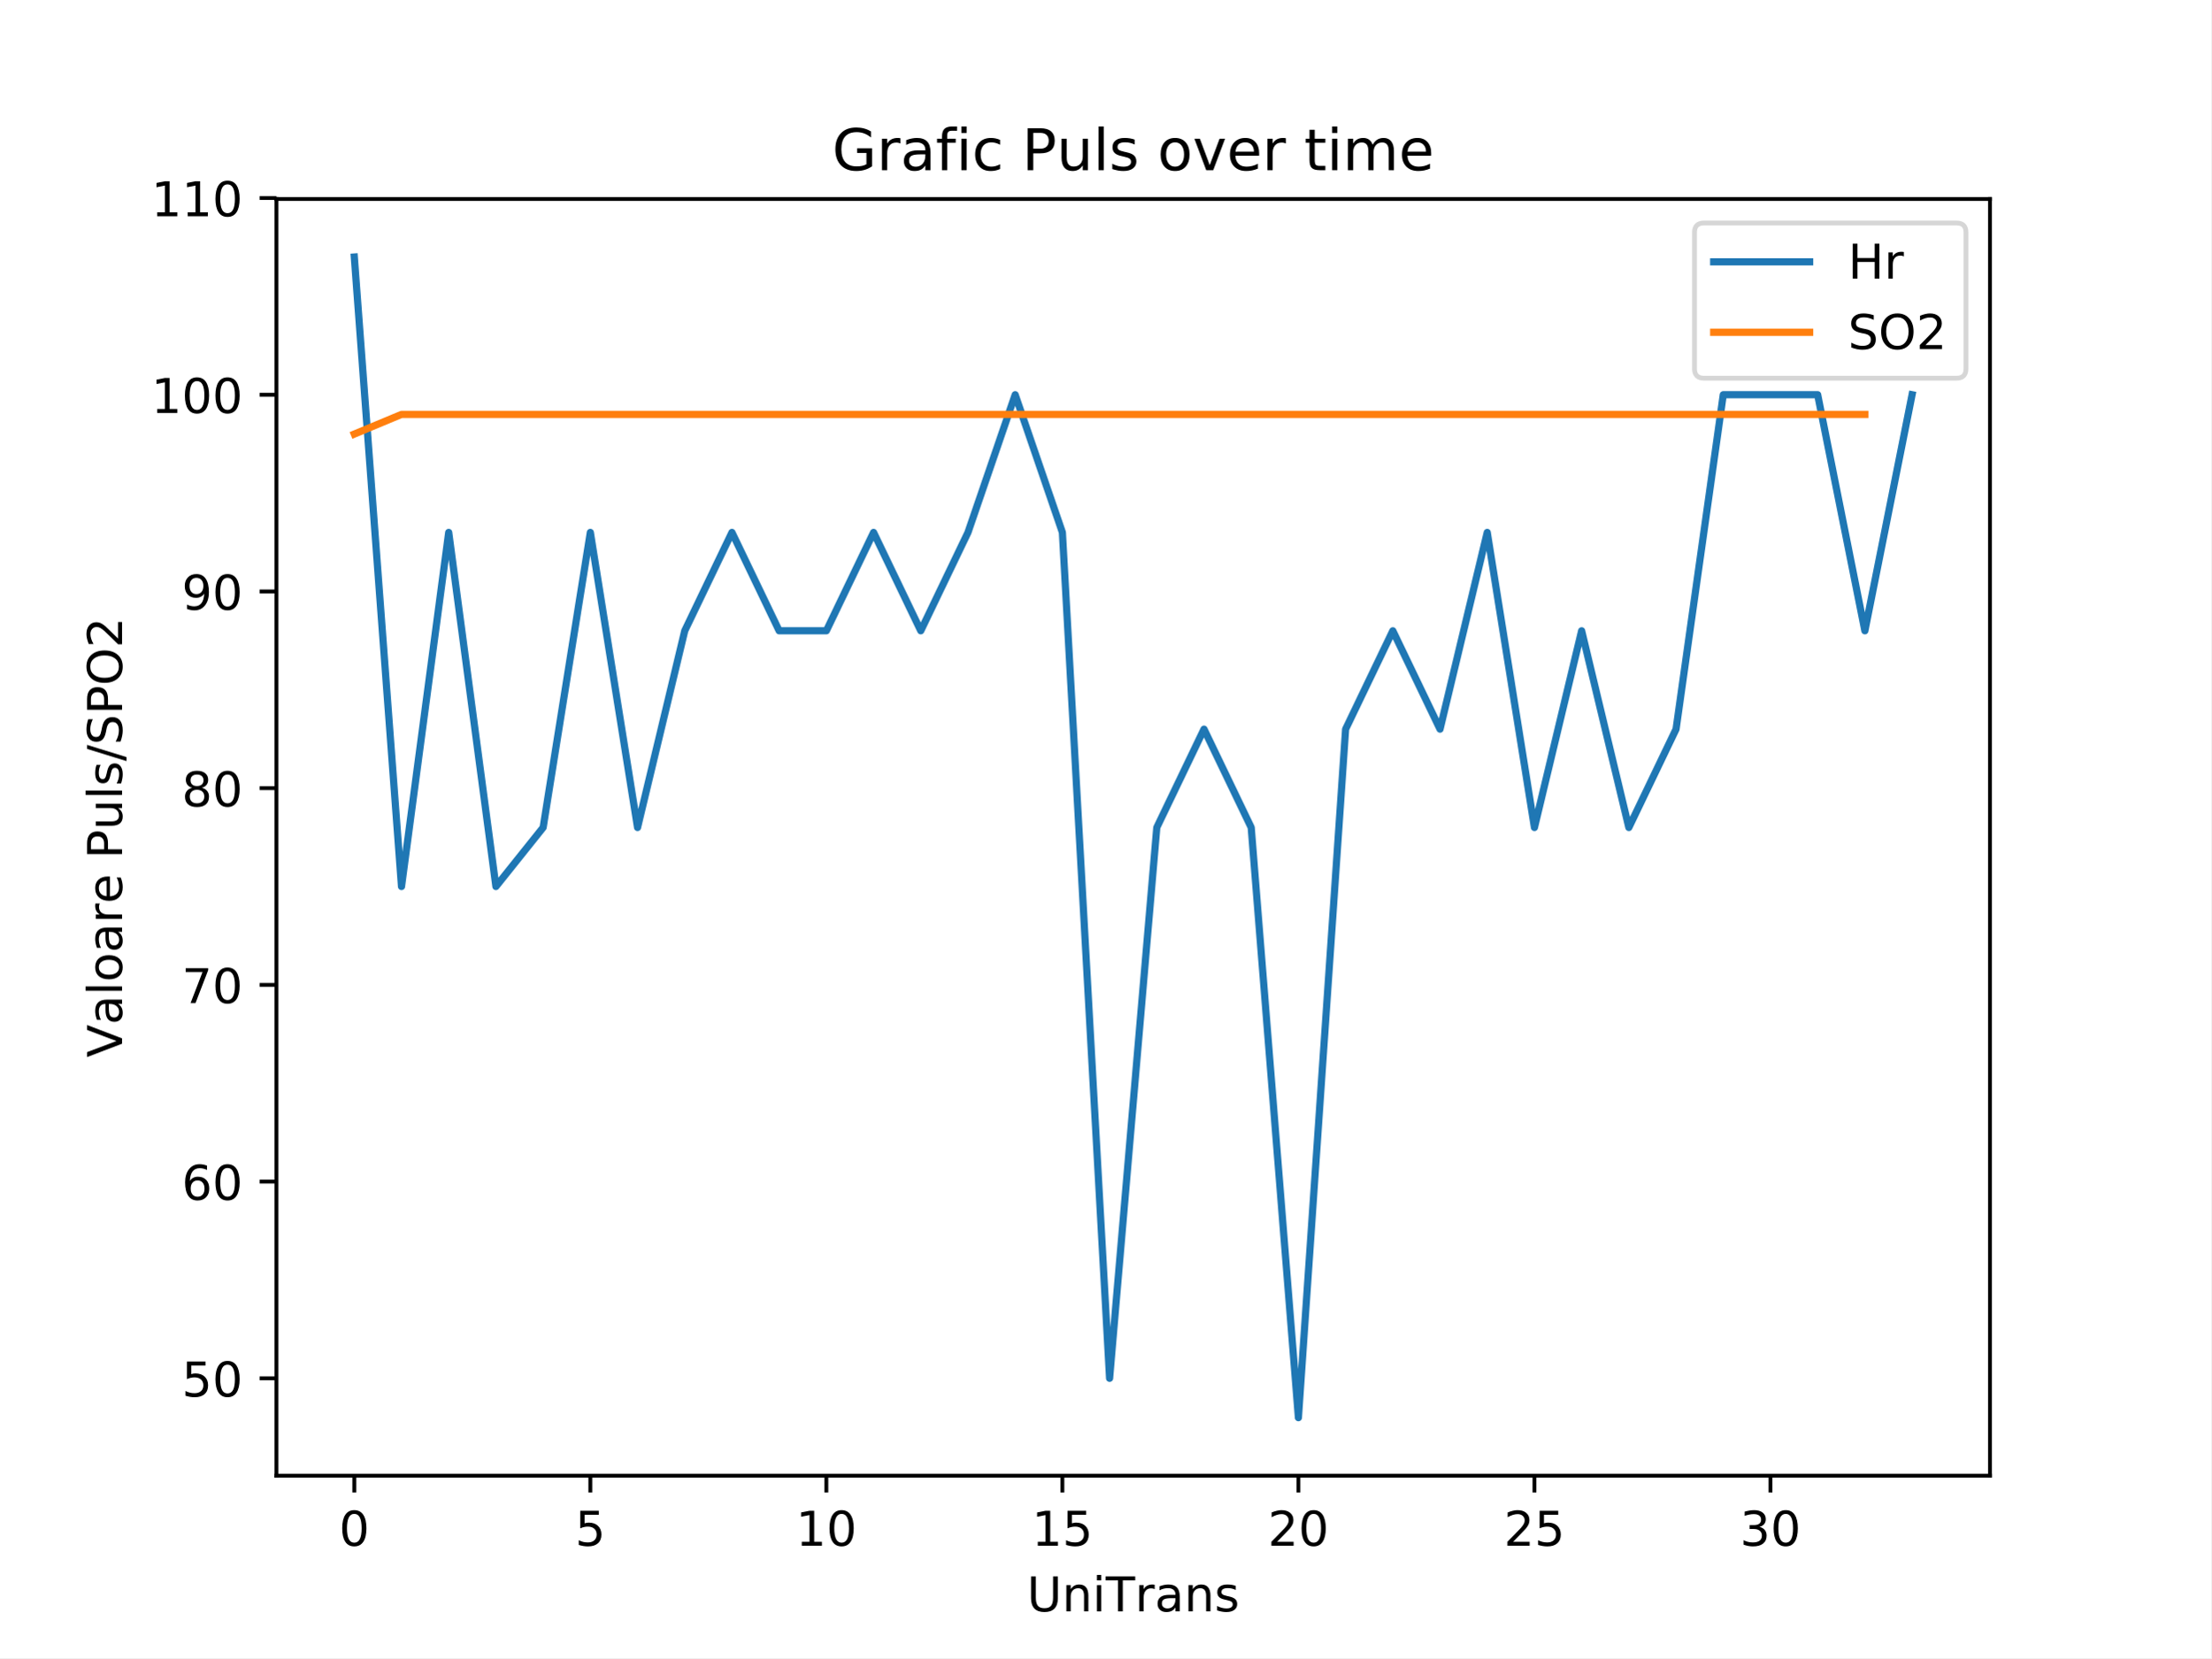
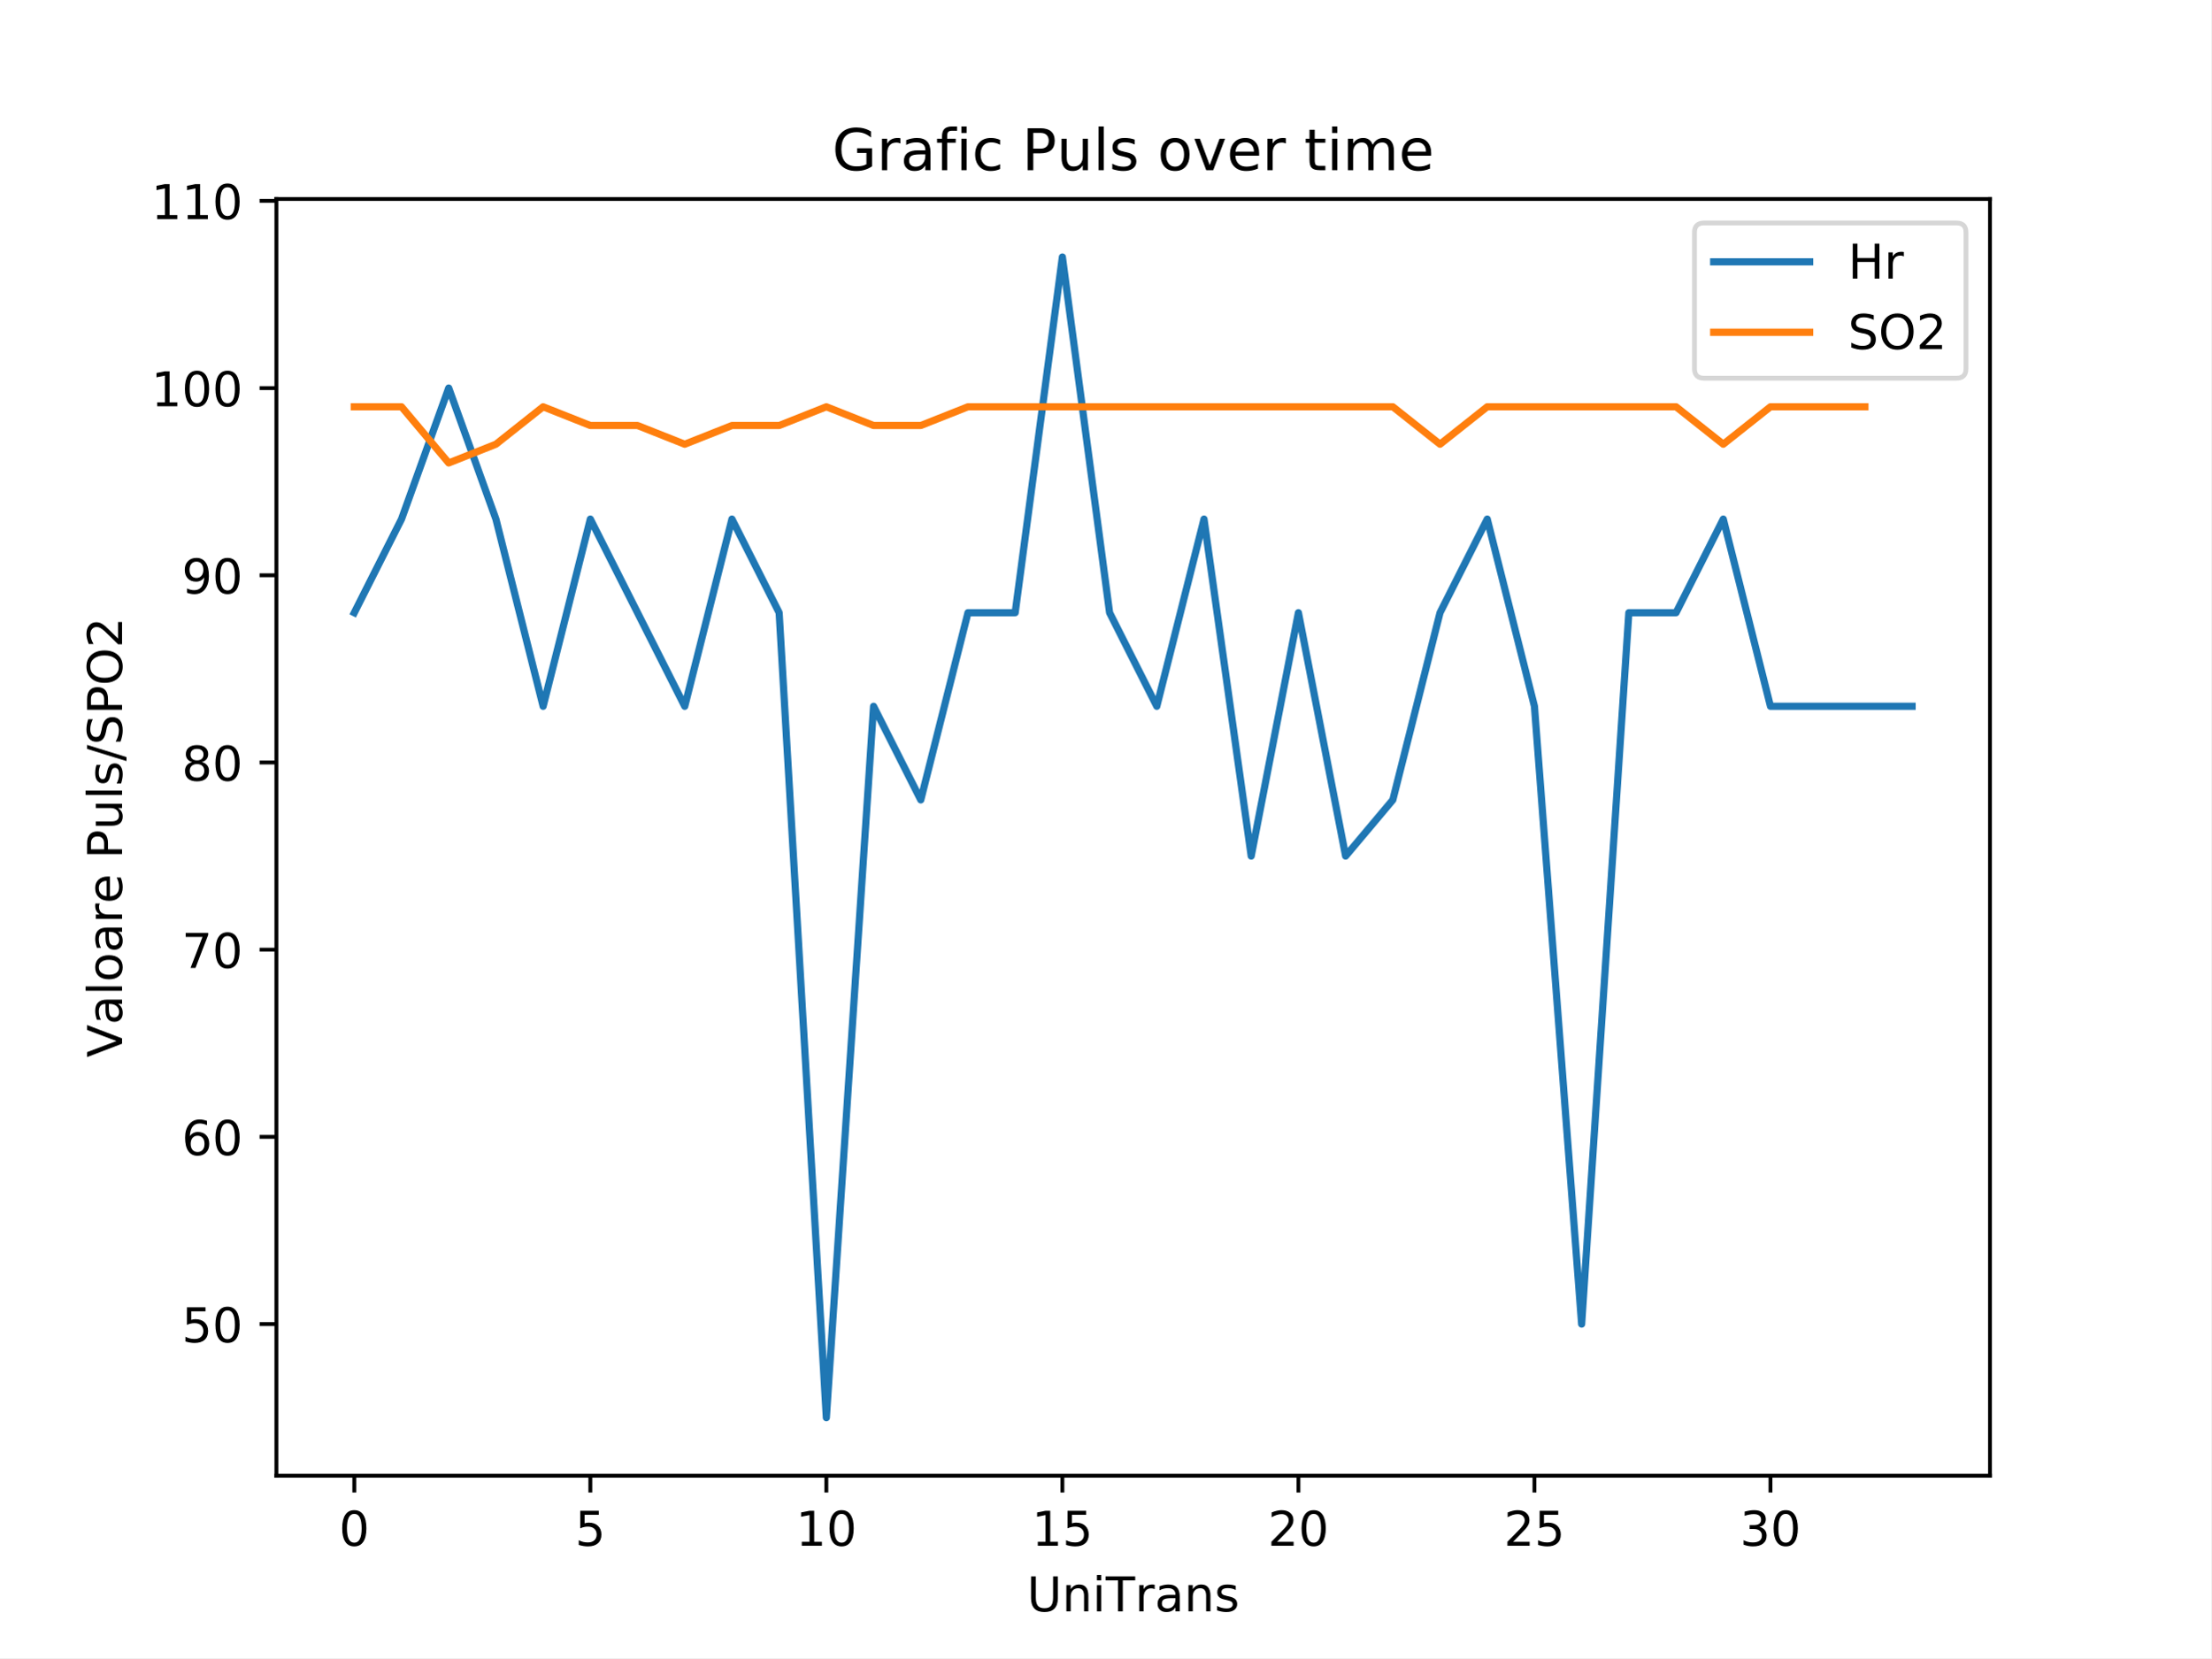
<svg xmlns="http://www.w3.org/2000/svg" xmlns:xlink="http://www.w3.org/1999/xlink" height="345.6pt" version="1.1" viewBox="0 0 460.8 345.6" width="460.8pt">
  <defs>
    <style type="text/css">
*{stroke-linecap:butt;stroke-linejoin:round;}
  </style>
  </defs>
  <g id="figure_1">
    <g id="patch_1">
      <path d="M 0 345.6  L 460.8 345.6  L 460.8 0  L 0 0  z " style="fill:#ffffff;" />
    </g>
    <g id="axes_1">
      <g id="patch_2">
        <path d="M 57.6 307.584  L 414.72 307.584  L 414.72 41.472  L 57.6 41.472  z " style="fill:#ffffff;" />
      </g>
      <g id="matplotlib.axis_1">
        <g id="xtick_1">
          <g id="line2d_1">
            <defs>
-               <path d="M 0 0  L 0 3.5  " id="me6a7bbd510" style="stroke:#000000;stroke-width:0.8;" />
-             </defs>
-             <g>
-               <use style="stroke:#000000;stroke-width:0.8;" x="73.833" xlink:href="#me6a7bbd510" y="307.584" />
+               <path d="M 0 0  L 0 3.5  " id="m666c1e8dfa" style="stroke:#000000;stroke-width:0.8;" />
+             </defs>
+             <g>
+               <use style="stroke:#000000;stroke-width:0.8;" x="73.833" xlink:href="#m666c1e8dfa" y="307.584" />
            </g>
          </g>
          <g id="text_1">
            <defs>
              <path d="M 31.781 66.406  Q 24.172 66.406 20.328 58.906  Q 16.5 51.422 16.5 36.375  Q 16.5 21.391 20.328 13.891  Q 24.172 6.391 31.781 6.391  Q 39.453 6.391 43.281 13.891  Q 47.125 21.391 47.125 36.375  Q 47.125 51.422 43.281 58.906  Q 39.453 66.406 31.781 66.406  z M 31.781 74.219  Q 44.047 74.219 50.516 64.516  Q 56.984 54.828 56.984 36.375  Q 56.984 17.969 50.516 8.266  Q 44.047 -1.422 31.781 -1.422  Q 19.531 -1.422 13.062 8.266  Q 6.594 17.969 6.594 36.375  Q 6.594 54.828 13.062 64.516  Q 19.531 74.219 31.781 74.219  z " id="DejaVuSans-48" />
            </defs>
            <g transform="translate(70.65148 322.1824)scale(0.1 -0.1)">
              <use xlink:href="#DejaVuSans-48" />
            </g>
          </g>
        </g>
        <g id="xtick_2">
          <g id="line2d_2">
            <g>
-               <use style="stroke:#000000;stroke-width:0.8;" x="123.023" xlink:href="#me6a7bbd510" y="307.584" />
+               <use style="stroke:#000000;stroke-width:0.8;" x="123.023" xlink:href="#m666c1e8dfa" y="307.584" />
            </g>
          </g>
          <g id="text_2">
            <defs>
              <path d="M 10.797 72.906  L 49.516 72.906  L 49.516 64.594  L 19.828 64.594  L 19.828 46.734  Q 21.969 47.469 24.109 47.828  Q 26.266 48.188 28.422 48.188  Q 40.625 48.188 47.75 41.5  Q 54.891 34.812 54.891 23.391  Q 54.891 11.625 47.562 5.094  Q 40.234 -1.422 26.906 -1.422  Q 22.312 -1.422 17.547 -0.641  Q 12.797 0.141 7.719 1.703  L 7.719 11.625  Q 12.109 9.234 16.797 8.062  Q 21.484 6.891 26.703 6.891  Q 35.156 6.891 40.078 11.328  Q 45.016 15.766 45.016 23.391  Q 45.016 31 40.078 35.438  Q 35.156 39.891 26.703 39.891  Q 22.75 39.891 18.812 39.016  Q 14.891 38.141 10.797 36.281  z " id="DejaVuSans-53" />
            </defs>
            <g transform="translate(119.8416 322.1824)scale(0.1 -0.1)">
              <use xlink:href="#DejaVuSans-53" />
            </g>
          </g>
        </g>
        <g id="xtick_3">
          <g id="line2d_3">
            <g>
-               <use style="stroke:#000000;stroke-width:0.8;" x="172.213" xlink:href="#me6a7bbd510" y="307.584" />
+               <use style="stroke:#000000;stroke-width:0.8;" x="172.213" xlink:href="#m666c1e8dfa" y="307.584" />
            </g>
          </g>
          <g id="text_3">
            <defs>
              <path d="M 12.406 8.297  L 28.516 8.297  L 28.516 63.922  L 10.984 60.406  L 10.984 69.391  L 28.422 72.906  L 38.281 72.906  L 38.281 8.297  L 54.391 8.297  L 54.391 0  L 12.406 0  z " id="DejaVuSans-49" />
            </defs>
            <g transform="translate(165.8504 322.1824)scale(0.1 -0.1)">
              <use xlink:href="#DejaVuSans-49" />
              <use x="63.623" xlink:href="#DejaVuSans-48" />
            </g>
          </g>
        </g>
        <g id="xtick_4">
          <g id="line2d_4">
            <g>
-               <use style="stroke:#000000;stroke-width:0.8;" x="221.403" xlink:href="#me6a7bbd510" y="307.584" />
+               <use style="stroke:#000000;stroke-width:0.8;" x="221.403" xlink:href="#m666c1e8dfa" y="307.584" />
            </g>
          </g>
          <g id="text_4">
            <g transform="translate(215.0405 322.1824)scale(0.1 -0.1)">
              <use xlink:href="#DejaVuSans-49" />
              <use x="63.623" xlink:href="#DejaVuSans-53" />
            </g>
          </g>
        </g>
        <g id="xtick_5">
          <g id="line2d_5">
            <g>
-               <use style="stroke:#000000;stroke-width:0.8;" x="270.593" xlink:href="#me6a7bbd510" y="307.584" />
+               <use style="stroke:#000000;stroke-width:0.8;" x="270.593" xlink:href="#m666c1e8dfa" y="307.584" />
            </g>
          </g>
          <g id="text_5">
            <defs>
              <path d="M 19.188 8.297  L 53.609 8.297  L 53.609 0  L 7.328 0  L 7.328 8.297  Q 12.938 14.109 22.625 23.891  Q 32.328 33.688 34.812 36.531  Q 39.547 41.844 41.422 45.531  Q 43.312 49.219 43.312 52.781  Q 43.312 58.594 39.234 62.25  Q 35.156 65.922 28.609 65.922  Q 23.969 65.922 18.812 64.312  Q 13.672 62.703 7.812 59.422  L 7.812 69.391  Q 13.766 71.781 18.938 73  Q 24.125 74.219 28.422 74.219  Q 39.75 74.219 46.484 68.547  Q 53.219 62.891 53.219 53.422  Q 53.219 48.922 51.531 44.891  Q 49.859 40.875 45.406 35.406  Q 44.188 33.984 37.641 27.219  Q 31.109 20.453 19.188 8.297  z " id="DejaVuSans-50" />
            </defs>
            <g transform="translate(264.2306 322.1824)scale(0.1 -0.1)">
              <use xlink:href="#DejaVuSans-50" />
              <use x="63.623" xlink:href="#DejaVuSans-48" />
            </g>
          </g>
        </g>
        <g id="xtick_6">
          <g id="line2d_6">
            <g>
-               <use style="stroke:#000000;stroke-width:0.8;" x="319.783" xlink:href="#me6a7bbd510" y="307.584" />
+               <use style="stroke:#000000;stroke-width:0.8;" x="319.783" xlink:href="#m666c1e8dfa" y="307.584" />
            </g>
          </g>
          <g id="text_6">
            <g transform="translate(313.4206 322.1824)scale(0.1 -0.1)">
              <use xlink:href="#DejaVuSans-50" />
              <use x="63.623" xlink:href="#DejaVuSans-53" />
            </g>
          </g>
        </g>
        <g id="xtick_7">
          <g id="line2d_7">
            <g>
-               <use style="stroke:#000000;stroke-width:0.8;" x="368.973" xlink:href="#me6a7bbd510" y="307.584" />
+               <use style="stroke:#000000;stroke-width:0.8;" x="368.973" xlink:href="#m666c1e8dfa" y="307.584" />
            </g>
          </g>
          <g id="text_7">
            <defs>
              <path d="M 40.578 39.312  Q 47.656 37.797 51.625 33  Q 55.609 28.219 55.609 21.188  Q 55.609 10.406 48.188 4.484  Q 40.766 -1.422 27.094 -1.422  Q 22.516 -1.422 17.656 -0.516  Q 12.797 0.391 7.625 2.203  L 7.625 11.719  Q 11.719 9.328 16.594 8.109  Q 21.484 6.891 26.812 6.891  Q 36.078 6.891 40.938 10.547  Q 45.797 14.203 45.797 21.188  Q 45.797 27.641 41.281 31.266  Q 36.766 34.906 28.719 34.906  L 20.219 34.906  L 20.219 43.016  L 29.109 43.016  Q 36.375 43.016 40.234 45.922  Q 44.094 48.828 44.094 54.297  Q 44.094 59.906 40.109 62.906  Q 36.141 65.922 28.719 65.922  Q 24.656 65.922 20.016 65.031  Q 15.375 64.156 9.812 62.312  L 9.812 71.094  Q 15.438 72.656 20.344 73.438  Q 25.25 74.219 29.594 74.219  Q 40.828 74.219 47.359 69.109  Q 53.906 64.016 53.906 55.328  Q 53.906 49.266 50.438 45.094  Q 46.969 40.922 40.578 39.312  z " id="DejaVuSans-51" />
            </defs>
            <g transform="translate(362.6107 322.1824)scale(0.1 -0.1)">
              <use xlink:href="#DejaVuSans-51" />
              <use x="63.623" xlink:href="#DejaVuSans-48" />
            </g>
          </g>
        </g>
        <g id="text_8">
          <defs>
            <path d="M 8.688 72.906  L 18.609 72.906  L 18.609 28.609  Q 18.609 16.891 22.844 11.734  Q 27.094 6.594 36.625 6.594  Q 46.094 6.594 50.344 11.734  Q 54.594 16.891 54.594 28.609  L 54.594 72.906  L 64.5 72.906  L 64.5 27.391  Q 64.5 13.141 57.438 5.859  Q 50.391 -1.422 36.625 -1.422  Q 22.797 -1.422 15.734 5.859  Q 8.688 13.141 8.688 27.391  z " id="DejaVuSans-85" />
            <path d="M 54.891 33.016  L 54.891 0  L 45.906 0  L 45.906 32.719  Q 45.906 40.484 42.875 44.328  Q 39.844 48.188 33.797 48.188  Q 26.516 48.188 22.312 43.547  Q 18.109 38.922 18.109 30.906  L 18.109 0  L 9.078 0  L 9.078 54.688  L 18.109 54.688  L 18.109 46.188  Q 21.344 51.125 25.703 53.562  Q 30.078 56 35.797 56  Q 45.219 56 50.047 50.172  Q 54.891 44.344 54.891 33.016  z " id="DejaVuSans-110" />
            <path d="M 9.422 54.688  L 18.406 54.688  L 18.406 0  L 9.422 0  z M 9.422 75.984  L 18.406 75.984  L 18.406 64.594  L 9.422 64.594  z " id="DejaVuSans-105" />
            <path d="M -0.297 72.906  L 61.375 72.906  L 61.375 64.594  L 35.5 64.594  L 35.5 0  L 25.594 0  L 25.594 64.594  L -0.297 64.594  z " id="DejaVuSans-84" />
            <path d="M 41.109 46.297  Q 39.594 47.172 37.812 47.578  Q 36.031 48 33.891 48  Q 26.266 48 22.188 43.047  Q 18.109 38.094 18.109 28.812  L 18.109 0  L 9.078 0  L 9.078 54.688  L 18.109 54.688  L 18.109 46.188  Q 20.953 51.172 25.484 53.578  Q 30.031 56 36.531 56  Q 37.453 56 38.578 55.875  Q 39.703 55.766 41.062 55.516  z " id="DejaVuSans-114" />
            <path d="M 34.281 27.484  Q 23.391 27.484 19.188 25  Q 14.984 22.516 14.984 16.5  Q 14.984 11.719 18.141 8.906  Q 21.297 6.109 26.703 6.109  Q 34.188 6.109 38.703 11.406  Q 43.219 16.703 43.219 25.484  L 43.219 27.484  z M 52.203 31.203  L 52.203 0  L 43.219 0  L 43.219 8.297  Q 40.141 3.328 35.547 0.953  Q 30.953 -1.422 24.312 -1.422  Q 15.922 -1.422 10.953 3.297  Q 6 8.016 6 15.922  Q 6 25.141 12.172 29.828  Q 18.359 34.516 30.609 34.516  L 43.219 34.516  L 43.219 35.406  Q 43.219 41.609 39.141 45  Q 35.062 48.391 27.688 48.391  Q 23 48.391 18.547 47.266  Q 14.109 46.141 10.016 43.891  L 10.016 52.203  Q 14.938 54.109 19.578 55.047  Q 24.219 56 28.609 56  Q 40.484 56 46.344 49.844  Q 52.203 43.703 52.203 31.203  z " id="DejaVuSans-97" />
            <path d="M 44.281 53.078  L 44.281 44.578  Q 40.484 46.531 36.375 47.5  Q 32.281 48.484 27.875 48.484  Q 21.188 48.484 17.844 46.438  Q 14.5 44.391 14.5 40.281  Q 14.5 37.156 16.891 35.375  Q 19.281 33.594 26.516 31.984  L 29.594 31.297  Q 39.156 29.25 43.188 25.516  Q 47.219 21.781 47.219 15.094  Q 47.219 7.469 41.188 3.016  Q 35.156 -1.422 24.609 -1.422  Q 20.219 -1.422 15.453 -0.562  Q 10.688 0.297 5.422 2  L 5.422 11.281  Q 10.406 8.688 15.234 7.391  Q 20.062 6.109 24.812 6.109  Q 31.156 6.109 34.562 8.281  Q 37.984 10.453 37.984 14.406  Q 37.984 18.062 35.516 20.016  Q 33.062 21.969 24.703 23.781  L 21.578 24.516  Q 13.234 26.266 9.516 29.906  Q 5.812 33.547 5.812 39.891  Q 5.812 47.609 11.281 51.797  Q 16.75 56 26.812 56  Q 31.781 56 36.172 55.266  Q 40.578 54.547 44.281 53.078  z " id="DejaVuSans-115" />
          </defs>
          <g transform="translate(214.0069 335.8606)scale(0.1 -0.1)">
            <use xlink:href="#DejaVuSans-85" />
            <use x="73.193" xlink:href="#DejaVuSans-110" />
            <use x="136.572" xlink:href="#DejaVuSans-105" />
            <use x="164.355" xlink:href="#DejaVuSans-84" />
            <use x="225.221" xlink:href="#DejaVuSans-114" />
            <use x="266.334" xlink:href="#DejaVuSans-97" />
            <use x="327.613" xlink:href="#DejaVuSans-110" />
            <use x="390.992" xlink:href="#DejaVuSans-115" />
          </g>
        </g>
      </g>
      <g id="matplotlib.axis_2">
        <g id="ytick_1">
          <g id="line2d_8">
            <defs>
-               <path d="M 0 0  L -3.5 0  " id="mf48b2911ef" style="stroke:#000000;stroke-width:0.8;" />
-             </defs>
-             <g>
-               <use style="stroke:#000000;stroke-width:0.8;" x="57.6" xlink:href="#mf48b2911ef" y="287.287" />
+               <path d="M 0 0  L -3.5 0  " id="m95037a429d" style="stroke:#000000;stroke-width:0.8;" />
+             </defs>
+             <g>
+               <use style="stroke:#000000;stroke-width:0.8;" x="57.6" xlink:href="#m95037a429d" y="275.978" />
            </g>
          </g>
          <g id="text_9">
-             <g transform="translate(37.875 291.0865)scale(0.1 -0.1)">
+             <g transform="translate(37.875 279.7775)scale(0.1 -0.1)">
              <use xlink:href="#DejaVuSans-53" />
              <use x="63.623" xlink:href="#DejaVuSans-48" />
            </g>
          </g>
        </g>
        <g id="ytick_2">
          <g id="line2d_9">
            <g>
-               <use style="stroke:#000000;stroke-width:0.8;" x="57.6" xlink:href="#mf48b2911ef" y="246.284" />
+               <use style="stroke:#000000;stroke-width:0.8;" x="57.6" xlink:href="#m95037a429d" y="236.959" />
            </g>
          </g>
          <g id="text_10">
            <defs>
              <path d="M 33.016 40.375  Q 26.375 40.375 22.484 35.828  Q 18.609 31.297 18.609 23.391  Q 18.609 15.531 22.484 10.953  Q 26.375 6.391 33.016 6.391  Q 39.656 6.391 43.531 10.953  Q 47.406 15.531 47.406 23.391  Q 47.406 31.297 43.531 35.828  Q 39.656 40.375 33.016 40.375  z M 52.594 71.297  L 52.594 62.312  Q 48.875 64.062 45.094 64.984  Q 41.312 65.922 37.594 65.922  Q 27.828 65.922 22.672 59.328  Q 17.531 52.734 16.797 39.406  Q 19.672 43.656 24.016 45.922  Q 28.375 48.188 33.594 48.188  Q 44.578 48.188 50.953 41.516  Q 57.328 34.859 57.328 23.391  Q 57.328 12.156 50.688 5.359  Q 44.047 -1.422 33.016 -1.422  Q 20.359 -1.422 13.672 8.266  Q 6.984 17.969 6.984 36.375  Q 6.984 53.656 15.188 63.938  Q 23.391 74.219 37.203 74.219  Q 40.922 74.219 44.703 73.484  Q 48.484 72.75 52.594 71.297  z " id="DejaVuSans-54" />
            </defs>
-             <g transform="translate(37.875 250.0832)scale(0.1 -0.1)">
+             <g transform="translate(37.875 240.7582)scale(0.1 -0.1)">
              <use xlink:href="#DejaVuSans-54" />
              <use x="63.623" xlink:href="#DejaVuSans-48" />
            </g>
          </g>
        </g>
        <g id="ytick_3">
          <g id="line2d_10">
            <g>
-               <use style="stroke:#000000;stroke-width:0.8;" x="57.6" xlink:href="#mf48b2911ef" y="205.281" />
+               <use style="stroke:#000000;stroke-width:0.8;" x="57.6" xlink:href="#m95037a429d" y="197.94" />
            </g>
          </g>
          <g id="text_11">
            <defs>
              <path d="M 8.203 72.906  L 55.078 72.906  L 55.078 68.703  L 28.609 0  L 18.312 0  L 43.219 64.594  L 8.203 64.594  z " id="DejaVuSans-55" />
            </defs>
-             <g transform="translate(37.875 209.0798)scale(0.1 -0.1)">
+             <g transform="translate(37.875 201.7388)scale(0.1 -0.1)">
              <use xlink:href="#DejaVuSans-55" />
              <use x="63.623" xlink:href="#DejaVuSans-48" />
            </g>
          </g>
        </g>
        <g id="ytick_4">
          <g id="line2d_11">
            <g>
-               <use style="stroke:#000000;stroke-width:0.8;" x="57.6" xlink:href="#mf48b2911ef" y="164.277" />
+               <use style="stroke:#000000;stroke-width:0.8;" x="57.6" xlink:href="#m95037a429d" y="158.92" />
            </g>
          </g>
          <g id="text_12">
            <defs>
              <path d="M 31.781 34.625  Q 24.75 34.625 20.719 30.859  Q 16.703 27.094 16.703 20.516  Q 16.703 13.922 20.719 10.156  Q 24.75 6.391 31.781 6.391  Q 38.812 6.391 42.859 10.172  Q 46.922 13.969 46.922 20.516  Q 46.922 27.094 42.891 30.859  Q 38.875 34.625 31.781 34.625  z M 21.922 38.812  Q 15.578 40.375 12.031 44.719  Q 8.5 49.078 8.5 55.328  Q 8.5 64.062 14.719 69.141  Q 20.953 74.219 31.781 74.219  Q 42.672 74.219 48.875 69.141  Q 55.078 64.062 55.078 55.328  Q 55.078 49.078 51.531 44.719  Q 48 40.375 41.703 38.812  Q 48.828 37.156 52.797 32.312  Q 56.781 27.484 56.781 20.516  Q 56.781 9.906 50.312 4.234  Q 43.844 -1.422 31.781 -1.422  Q 19.734 -1.422 13.25 4.234  Q 6.781 9.906 6.781 20.516  Q 6.781 27.484 10.781 32.312  Q 14.797 37.156 21.922 38.812  z M 18.312 54.391  Q 18.312 48.734 21.844 45.562  Q 25.391 42.391 31.781 42.391  Q 38.141 42.391 41.719 45.562  Q 45.312 48.734 45.312 54.391  Q 45.312 60.062 41.719 63.234  Q 38.141 66.406 31.781 66.406  Q 25.391 66.406 21.844 63.234  Q 18.312 60.062 18.312 54.391  z " id="DejaVuSans-56" />
            </defs>
-             <g transform="translate(37.875 168.0764)scale(0.1 -0.1)">
+             <g transform="translate(37.875 162.7195)scale(0.1 -0.1)">
              <use xlink:href="#DejaVuSans-56" />
              <use x="63.623" xlink:href="#DejaVuSans-48" />
            </g>
          </g>
        </g>
        <g id="ytick_5">
          <g id="line2d_12">
            <g>
-               <use style="stroke:#000000;stroke-width:0.8;" x="57.6" xlink:href="#mf48b2911ef" y="123.274" />
+               <use style="stroke:#000000;stroke-width:0.8;" x="57.6" xlink:href="#m95037a429d" y="119.901" />
            </g>
          </g>
          <g id="text_13">
            <defs>
              <path d="M 10.984 1.516  L 10.984 10.5  Q 14.703 8.734 18.5 7.812  Q 22.312 6.891 25.984 6.891  Q 35.75 6.891 40.891 13.453  Q 46.047 20.016 46.781 33.406  Q 43.953 29.203 39.594 26.953  Q 35.25 24.703 29.984 24.703  Q 19.047 24.703 12.672 31.312  Q 6.297 37.938 6.297 49.422  Q 6.297 60.641 12.938 67.422  Q 19.578 74.219 30.609 74.219  Q 43.266 74.219 49.922 64.516  Q 56.594 54.828 56.594 36.375  Q 56.594 19.141 48.406 8.859  Q 40.234 -1.422 26.422 -1.422  Q 22.703 -1.422 18.891 -0.688  Q 15.094 0.047 10.984 1.516  z M 30.609 32.422  Q 37.25 32.422 41.125 36.953  Q 45.016 41.5 45.016 49.422  Q 45.016 57.281 41.125 61.844  Q 37.25 66.406 30.609 66.406  Q 23.969 66.406 20.094 61.844  Q 16.219 57.281 16.219 49.422  Q 16.219 41.5 20.094 36.953  Q 23.969 32.422 30.609 32.422  z " id="DejaVuSans-57" />
            </defs>
-             <g transform="translate(37.875 127.073)scale(0.1 -0.1)">
+             <g transform="translate(37.875 123.7001)scale(0.1 -0.1)">
              <use xlink:href="#DejaVuSans-57" />
              <use x="63.623" xlink:href="#DejaVuSans-48" />
            </g>
          </g>
        </g>
        <g id="ytick_6">
          <g id="line2d_13">
            <g>
-               <use style="stroke:#000000;stroke-width:0.8;" x="57.6" xlink:href="#mf48b2911ef" y="82.27" />
+               <use style="stroke:#000000;stroke-width:0.8;" x="57.6" xlink:href="#m95037a429d" y="80.882" />
            </g>
          </g>
          <g id="text_14">
-             <g transform="translate(31.5125 86.06959)scale(0.1 -0.1)">
+             <g transform="translate(31.5125 84.68077)scale(0.1 -0.1)">
              <use xlink:href="#DejaVuSans-49" />
              <use x="63.623" xlink:href="#DejaVuSans-48" />
              <use x="127.246" xlink:href="#DejaVuSans-48" />
            </g>
          </g>
        </g>
        <g id="ytick_7">
          <g id="line2d_14">
            <g>
-               <use style="stroke:#000000;stroke-width:0.8;" x="57.6" xlink:href="#mf48b2911ef" y="41.267" />
+               <use style="stroke:#000000;stroke-width:0.8;" x="57.6" xlink:href="#m95037a429d" y="41.862" />
            </g>
          </g>
          <g id="text_15">
-             <g transform="translate(31.5125 45.0662)scale(0.1 -0.1)">
+             <g transform="translate(31.5125 45.66141)scale(0.1 -0.1)">
              <use xlink:href="#DejaVuSans-49" />
              <use x="63.623" xlink:href="#DejaVuSans-49" />
              <use x="127.246" xlink:href="#DejaVuSans-48" />
            </g>
          </g>
        </g>
        <g id="text_16">
          <defs>
            <path d="M 28.609 0  L 0.781 72.906  L 11.078 72.906  L 34.188 11.531  L 57.328 72.906  L 67.578 72.906  L 39.797 0  z " id="DejaVuSans-86" />
            <path d="M 9.422 75.984  L 18.406 75.984  L 18.406 0  L 9.422 0  z " id="DejaVuSans-108" />
            <path d="M 30.609 48.391  Q 23.391 48.391 19.188 42.75  Q 14.984 37.109 14.984 27.297  Q 14.984 17.484 19.156 11.844  Q 23.344 6.203 30.609 6.203  Q 37.797 6.203 41.984 11.859  Q 46.188 17.531 46.188 27.297  Q 46.188 37.016 41.984 42.703  Q 37.797 48.391 30.609 48.391  z M 30.609 56  Q 42.328 56 49.016 48.375  Q 55.719 40.766 55.719 27.297  Q 55.719 13.875 49.016 6.219  Q 42.328 -1.422 30.609 -1.422  Q 18.844 -1.422 12.172 6.219  Q 5.516 13.875 5.516 27.297  Q 5.516 40.766 12.172 48.375  Q 18.844 56 30.609 56  z " id="DejaVuSans-111" />
            <path d="M 56.203 29.594  L 56.203 25.203  L 14.891 25.203  Q 15.484 15.922 20.484 11.062  Q 25.484 6.203 34.422 6.203  Q 39.594 6.203 44.453 7.469  Q 49.312 8.734 54.109 11.281  L 54.109 2.781  Q 49.266 0.734 44.188 -0.344  Q 39.109 -1.422 33.891 -1.422  Q 20.797 -1.422 13.156 6.188  Q 5.516 13.812 5.516 26.812  Q 5.516 40.234 12.766 48.109  Q 20.016 56 32.328 56  Q 43.359 56 49.781 48.891  Q 56.203 41.797 56.203 29.594  z M 47.219 32.234  Q 47.125 39.594 43.094 43.984  Q 39.062 48.391 32.422 48.391  Q 24.906 48.391 20.391 44.141  Q 15.875 39.891 15.188 32.172  z " id="DejaVuSans-101" />
            <path id="DejaVuSans-32" />
            <path d="M 19.672 64.797  L 19.672 37.406  L 32.078 37.406  Q 38.969 37.406 42.719 40.969  Q 46.484 44.531 46.484 51.125  Q 46.484 57.672 42.719 61.234  Q 38.969 64.797 32.078 64.797  z M 9.812 72.906  L 32.078 72.906  Q 44.344 72.906 50.609 67.359  Q 56.891 61.812 56.891 51.125  Q 56.891 40.328 50.609 34.812  Q 44.344 29.297 32.078 29.297  L 19.672 29.297  L 19.672 0  L 9.812 0  z " id="DejaVuSans-80" />
            <path d="M 8.5 21.578  L 8.5 54.688  L 17.484 54.688  L 17.484 21.922  Q 17.484 14.156 20.5 10.266  Q 23.531 6.391 29.594 6.391  Q 36.859 6.391 41.078 11.031  Q 45.312 15.672 45.312 23.688  L 45.312 54.688  L 54.297 54.688  L 54.297 0  L 45.312 0  L 45.312 8.406  Q 42.047 3.422 37.719 1  Q 33.406 -1.422 27.688 -1.422  Q 18.266 -1.422 13.375 4.438  Q 8.5 10.297 8.5 21.578  z M 31.109 56  z " id="DejaVuSans-117" />
            <path d="M 25.391 72.906  L 33.688 72.906  L 8.297 -9.281  L 0 -9.281  z " id="DejaVuSans-47" />
            <path d="M 53.516 70.516  L 53.516 60.891  Q 47.906 63.578 42.922 64.891  Q 37.938 66.219 33.297 66.219  Q 25.25 66.219 20.875 63.094  Q 16.5 59.969 16.5 54.203  Q 16.5 49.359 19.406 46.891  Q 22.312 44.438 30.422 42.922  L 36.375 41.703  Q 47.406 39.594 52.656 34.297  Q 57.906 29 57.906 20.125  Q 57.906 9.516 50.797 4.047  Q 43.703 -1.422 29.984 -1.422  Q 24.812 -1.422 18.969 -0.25  Q 13.141 0.922 6.891 3.219  L 6.891 13.375  Q 12.891 10.016 18.656 8.297  Q 24.422 6.594 29.984 6.594  Q 38.422 6.594 43.016 9.906  Q 47.609 13.234 47.609 19.391  Q 47.609 24.75 44.312 27.781  Q 41.016 30.812 33.5 32.328  L 27.484 33.5  Q 16.453 35.688 11.516 40.375  Q 6.594 45.062 6.594 53.422  Q 6.594 63.094 13.406 68.656  Q 20.219 74.219 32.172 74.219  Q 37.312 74.219 42.625 73.281  Q 47.953 72.359 53.516 70.516  z " id="DejaVuSans-83" />
            <path d="M 39.406 66.219  Q 28.656 66.219 22.328 58.203  Q 16.016 50.203 16.016 36.375  Q 16.016 22.609 22.328 14.594  Q 28.656 6.594 39.406 6.594  Q 50.141 6.594 56.422 14.594  Q 62.703 22.609 62.703 36.375  Q 62.703 50.203 56.422 58.203  Q 50.141 66.219 39.406 66.219  z M 39.406 74.219  Q 54.734 74.219 63.906 63.938  Q 73.094 53.656 73.094 36.375  Q 73.094 19.141 63.906 8.859  Q 54.734 -1.422 39.406 -1.422  Q 24.031 -1.422 14.812 8.828  Q 5.609 19.094 5.609 36.375  Q 5.609 53.656 14.812 63.938  Q 24.031 74.219 39.406 74.219  z " id="DejaVuSans-79" />
          </defs>
          <g transform="translate(25.43281 220.4061)rotate(-90)scale(0.1 -0.1)">
            <use xlink:href="#DejaVuSans-86" />
            <use x="68.299" xlink:href="#DejaVuSans-97" />
            <use x="129.578" xlink:href="#DejaVuSans-108" />
            <use x="157.361" xlink:href="#DejaVuSans-111" />
            <use x="218.543" xlink:href="#DejaVuSans-97" />
            <use x="279.822" xlink:href="#DejaVuSans-114" />
            <use x="320.904" xlink:href="#DejaVuSans-101" />
            <use x="382.428" xlink:href="#DejaVuSans-32" />
            <use x="414.215" xlink:href="#DejaVuSans-80" />
            <use x="474.502" xlink:href="#DejaVuSans-117" />
            <use x="537.881" xlink:href="#DejaVuSans-108" />
            <use x="565.664" xlink:href="#DejaVuSans-115" />
            <use x="617.764" xlink:href="#DejaVuSans-47" />
            <use x="651.455" xlink:href="#DejaVuSans-83" />
            <use x="714.932" xlink:href="#DejaVuSans-80" />
            <use x="775.234" xlink:href="#DejaVuSans-79" />
            <use x="853.945" xlink:href="#DejaVuSans-50" />
          </g>
        </g>
      </g>
      <g id="line2d_15">
-         <path clip-path="url(#p4ed2e2aef7)" d="M 73.833 53.568  L 83.671 184.779  L 93.509 110.973  L 103.347 184.779  L 113.185 172.478  L 123.023 110.973  L 132.861 172.478  L 142.699 131.474  L 152.537 110.973  L 162.375 131.474  L 172.213 131.474  L 182.051 110.973  L 191.889 131.474  L 201.727 110.973  L 211.565 82.27  L 221.403 110.973  L 231.241 287.287  L 241.079 172.478  L 250.917 151.976  L 260.755 172.478  L 270.593 295.488  L 280.431 151.976  L 290.269 131.474  L 300.107 151.976  L 309.945 110.973  L 319.783 172.478  L 329.621 131.474  L 339.459 172.478  L 349.297 151.976  L 359.135 82.27  L 368.973 82.27  L 378.811 82.27  L 388.649 131.474  L 398.487 82.27  " style="fill:none;stroke:#1f77b4;stroke-linecap:square;stroke-width:1.5;" />
+         <path clip-path="url(#p101bdf2d11)" d="M 73.833 127.705  L 83.671 108.195  L 93.509 80.882  L 103.347 108.195  L 113.185 147.214  L 123.023 108.195  L 132.861 127.705  L 142.699 147.214  L 152.537 108.195  L 162.375 127.705  L 172.213 295.488  L 182.051 147.214  L 191.889 166.724  L 201.727 127.705  L 211.565 127.705  L 221.403 53.568  L 231.241 127.705  L 241.079 147.214  L 250.917 108.195  L 260.755 178.43  L 270.593 127.705  L 280.431 178.43  L 290.269 166.724  L 300.107 127.705  L 309.945 108.195  L 319.783 147.214  L 329.621 275.978  L 339.459 127.705  L 349.297 127.705  L 359.135 108.195  L 368.973 147.214  L 378.811 147.214  L 388.649 147.214  L 398.487 147.214  " style="fill:none;stroke:#1f77b4;stroke-linecap:square;stroke-width:1.5;" />
      </g>
      <g id="line2d_16">
-         <path clip-path="url(#p4ed2e2aef7)" d="M 73.833 90.471  L 83.671 86.371  L 93.509 86.371  L 103.347 86.371  L 113.185 86.371  L 123.023 86.371  L 132.861 86.371  L 142.699 86.371  L 152.537 86.371  L 162.375 86.371  L 172.213 86.371  L 182.051 86.371  L 191.889 86.371  L 201.727 86.371  L 211.565 86.371  L 221.403 86.371  L 231.241 86.371  L 241.079 86.371  L 250.917 86.371  L 260.755 86.371  L 270.593 86.371  L 280.431 86.371  L 290.269 86.371  L 300.107 86.371  L 309.945 86.371  L 319.783 86.371  L 329.621 86.371  L 339.459 86.371  L 349.297 86.371  L 359.135 86.371  L 368.973 86.371  L 378.811 86.371  L 388.649 86.371  " style="fill:none;stroke:#ff7f0e;stroke-linecap:square;stroke-width:1.5;" />
+         <path clip-path="url(#p101bdf2d11)" d="M 73.833 84.783  L 83.671 84.783  L 93.509 96.489  L 103.347 92.587  L 113.185 84.783  L 123.023 88.685  L 132.861 88.685  L 142.699 92.587  L 152.537 88.685  L 162.375 88.685  L 172.213 84.783  L 182.051 88.685  L 191.889 88.685  L 201.727 84.783  L 211.565 84.783  L 221.403 84.783  L 231.241 84.783  L 241.079 84.783  L 250.917 84.783  L 260.755 84.783  L 270.593 84.783  L 280.431 84.783  L 290.269 84.783  L 300.107 92.587  L 309.945 84.783  L 319.783 84.783  L 329.621 84.783  L 339.459 84.783  L 349.297 84.783  L 359.135 92.587  L 368.973 84.783  L 378.811 84.783  L 388.649 84.783  " style="fill:none;stroke:#ff7f0e;stroke-linecap:square;stroke-width:1.5;" />
      </g>
      <g id="patch_3">
        <path d="M 57.6 307.584  L 57.6 41.472  " style="fill:none;stroke:#000000;stroke-linecap:square;stroke-linejoin:miter;stroke-width:0.8;" />
      </g>
      <g id="patch_4">
        <path d="M 414.72 307.584  L 414.72 41.472  " style="fill:none;stroke:#000000;stroke-linecap:square;stroke-linejoin:miter;stroke-width:0.8;" />
      </g>
      <g id="patch_5">
        <path d="M 57.6 307.584  L 414.72 307.584  " style="fill:none;stroke:#000000;stroke-linecap:square;stroke-linejoin:miter;stroke-width:0.8;" />
      </g>
      <g id="patch_6">
        <path d="M 57.6 41.472  L 414.72 41.472  " style="fill:none;stroke:#000000;stroke-linecap:square;stroke-linejoin:miter;stroke-width:0.8;" />
      </g>
      <g id="text_17">
        <defs>
          <path d="M 59.516 10.406  L 59.516 29.984  L 43.406 29.984  L 43.406 38.094  L 69.281 38.094  L 69.281 6.781  Q 63.578 2.734 56.688 0.656  Q 49.812 -1.422 42 -1.422  Q 24.906 -1.422 15.25 8.562  Q 5.609 18.562 5.609 36.375  Q 5.609 54.25 15.25 64.234  Q 24.906 74.219 42 74.219  Q 49.125 74.219 55.547 72.453  Q 61.969 70.703 67.391 67.281  L 67.391 56.781  Q 61.922 61.422 55.766 63.766  Q 49.609 66.109 42.828 66.109  Q 29.438 66.109 22.719 58.641  Q 16.016 51.172 16.016 36.375  Q 16.016 21.625 22.719 14.156  Q 29.438 6.688 42.828 6.688  Q 48.047 6.688 52.141 7.594  Q 56.25 8.5 59.516 10.406  z " id="DejaVuSans-71" />
          <path d="M 37.109 75.984  L 37.109 68.5  L 28.516 68.5  Q 23.688 68.5 21.797 66.547  Q 19.922 64.594 19.922 59.516  L 19.922 54.688  L 34.719 54.688  L 34.719 47.703  L 19.922 47.703  L 19.922 0  L 10.891 0  L 10.891 47.703  L 2.297 47.703  L 2.297 54.688  L 10.891 54.688  L 10.891 58.5  Q 10.891 67.625 15.141 71.797  Q 19.391 75.984 28.609 75.984  z " id="DejaVuSans-102" />
          <path d="M 48.781 52.594  L 48.781 44.188  Q 44.969 46.297 41.141 47.344  Q 37.312 48.391 33.406 48.391  Q 24.656 48.391 19.812 42.844  Q 14.984 37.312 14.984 27.297  Q 14.984 17.281 19.812 11.734  Q 24.656 6.203 33.406 6.203  Q 37.312 6.203 41.141 7.25  Q 44.969 8.297 48.781 10.406  L 48.781 2.094  Q 45.016 0.344 40.984 -0.531  Q 36.969 -1.422 32.422 -1.422  Q 20.062 -1.422 12.781 6.344  Q 5.516 14.109 5.516 27.297  Q 5.516 40.672 12.859 48.328  Q 20.219 56 33.016 56  Q 37.156 56 41.109 55.141  Q 45.062 54.297 48.781 52.594  z " id="DejaVuSans-99" />
          <path d="M 2.984 54.688  L 12.5 54.688  L 29.594 8.797  L 46.688 54.688  L 56.203 54.688  L 35.688 0  L 23.484 0  z " id="DejaVuSans-118" />
          <path d="M 18.312 70.219  L 18.312 54.688  L 36.812 54.688  L 36.812 47.703  L 18.312 47.703  L 18.312 18.016  Q 18.312 11.328 20.141 9.422  Q 21.969 7.516 27.594 7.516  L 36.812 7.516  L 36.812 0  L 27.594 0  Q 17.188 0 13.234 3.875  Q 9.281 7.766 9.281 18.016  L 9.281 47.703  L 2.688 47.703  L 2.688 54.688  L 9.281 54.688  L 9.281 70.219  z " id="DejaVuSans-116" />
          <path d="M 52 44.188  Q 55.375 50.25 60.062 53.125  Q 64.75 56 71.094 56  Q 79.641 56 84.281 50.016  Q 88.922 44.047 88.922 33.016  L 88.922 0  L 79.891 0  L 79.891 32.719  Q 79.891 40.578 77.094 44.375  Q 74.312 48.188 68.609 48.188  Q 61.625 48.188 57.562 43.547  Q 53.516 38.922 53.516 30.906  L 53.516 0  L 44.484 0  L 44.484 32.719  Q 44.484 40.625 41.703 44.406  Q 38.922 48.188 33.109 48.188  Q 26.219 48.188 22.156 43.531  Q 18.109 38.875 18.109 30.906  L 18.109 0  L 9.078 0  L 9.078 54.688  L 18.109 54.688  L 18.109 46.188  Q 21.188 51.219 25.484 53.609  Q 29.781 56 35.688 56  Q 41.656 56 45.828 52.969  Q 50 49.953 52 44.188  z " id="DejaVuSans-109" />
        </defs>
        <g transform="translate(173.4206 35.472)scale(0.12 -0.12)">
          <use xlink:href="#DejaVuSans-71" />
          <use x="77.49" xlink:href="#DejaVuSans-114" />
          <use x="118.604" xlink:href="#DejaVuSans-97" />
          <use x="179.883" xlink:href="#DejaVuSans-102" />
          <use x="215.088" xlink:href="#DejaVuSans-105" />
          <use x="242.871" xlink:href="#DejaVuSans-99" />
          <use x="297.852" xlink:href="#DejaVuSans-32" />
          <use x="329.639" xlink:href="#DejaVuSans-80" />
          <use x="389.926" xlink:href="#DejaVuSans-117" />
          <use x="453.305" xlink:href="#DejaVuSans-108" />
          <use x="481.088" xlink:href="#DejaVuSans-115" />
          <use x="533.188" xlink:href="#DejaVuSans-32" />
          <use x="564.975" xlink:href="#DejaVuSans-111" />
          <use x="626.156" xlink:href="#DejaVuSans-118" />
          <use x="685.336" xlink:href="#DejaVuSans-101" />
          <use x="746.859" xlink:href="#DejaVuSans-114" />
          <use x="787.973" xlink:href="#DejaVuSans-32" />
          <use x="819.76" xlink:href="#DejaVuSans-116" />
          <use x="858.969" xlink:href="#DejaVuSans-105" />
          <use x="886.752" xlink:href="#DejaVuSans-109" />
          <use x="984.164" xlink:href="#DejaVuSans-101" />
        </g>
      </g>
      <g id="legend_1">
        <g id="patch_7">
          <path d="M 355.137 78.828  L 407.72 78.828  Q 409.72 78.828 409.72 76.828  L 409.72 48.472  Q 409.72 46.472 407.72 46.472  L 355.137 46.472  Q 353.137 46.472 353.137 48.472  L 353.137 76.828  Q 353.137 78.828 355.137 78.828  z " style="fill:#ffffff;opacity:0.8;stroke:#cccccc;stroke-linejoin:miter;" />
        </g>
        <g id="line2d_17">
          <path d="M 357.137 54.57  L 377.137 54.57  " style="fill:none;stroke:#1f77b4;stroke-linecap:square;stroke-width:1.5;" />
        </g>
        <g id="line2d_18" />
        <g id="text_18">
          <defs>
            <path d="M 9.812 72.906  L 19.672 72.906  L 19.672 43.016  L 55.516 43.016  L 55.516 72.906  L 65.375 72.906  L 65.375 0  L 55.516 0  L 55.516 34.719  L 19.672 34.719  L 19.672 0  L 9.812 0  z " id="DejaVuSans-72" />
          </defs>
          <g transform="translate(385.1372 58.07044)scale(0.1 -0.1)">
            <use xlink:href="#DejaVuSans-72" />
            <use x="75.195" xlink:href="#DejaVuSans-114" />
          </g>
        </g>
        <g id="line2d_19">
          <path d="M 357.137 69.249  L 377.137 69.249  " style="fill:none;stroke:#ff7f0e;stroke-linecap:square;stroke-width:1.5;" />
        </g>
        <g id="line2d_20" />
        <g id="text_19">
          <g transform="translate(385.1372 72.74856)scale(0.1 -0.1)">
            <use xlink:href="#DejaVuSans-83" />
            <use x="63.477" xlink:href="#DejaVuSans-79" />
            <use x="142.188" xlink:href="#DejaVuSans-50" />
          </g>
        </g>
      </g>
    </g>
  </g>
  <defs>
-     <clipPath id="p4ed2e2aef7">
+     <clipPath id="p101bdf2d11">
      <rect height="266.112" width="357.12" x="57.6" y="41.472" />
    </clipPath>
  </defs>
</svg>
